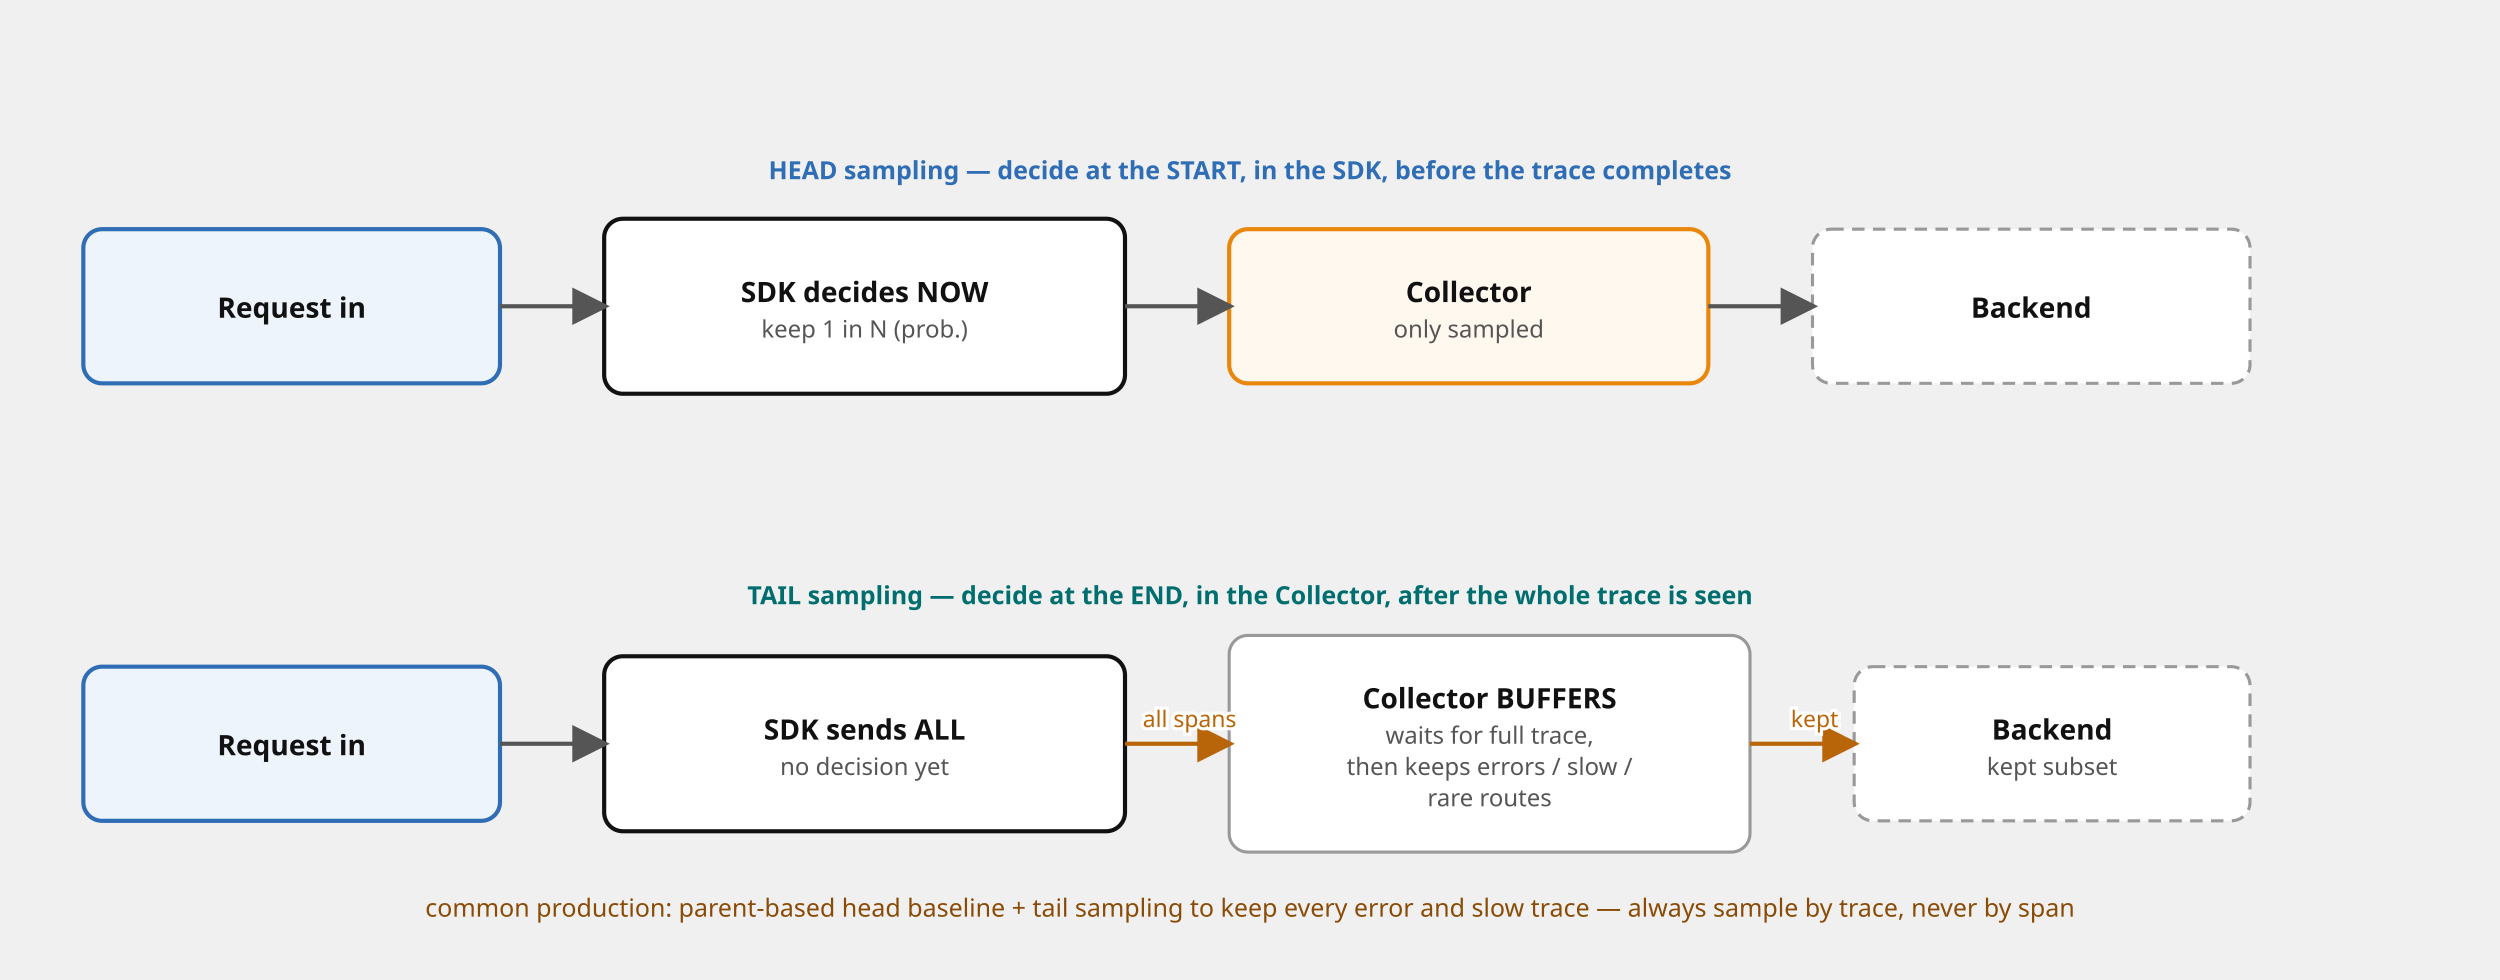
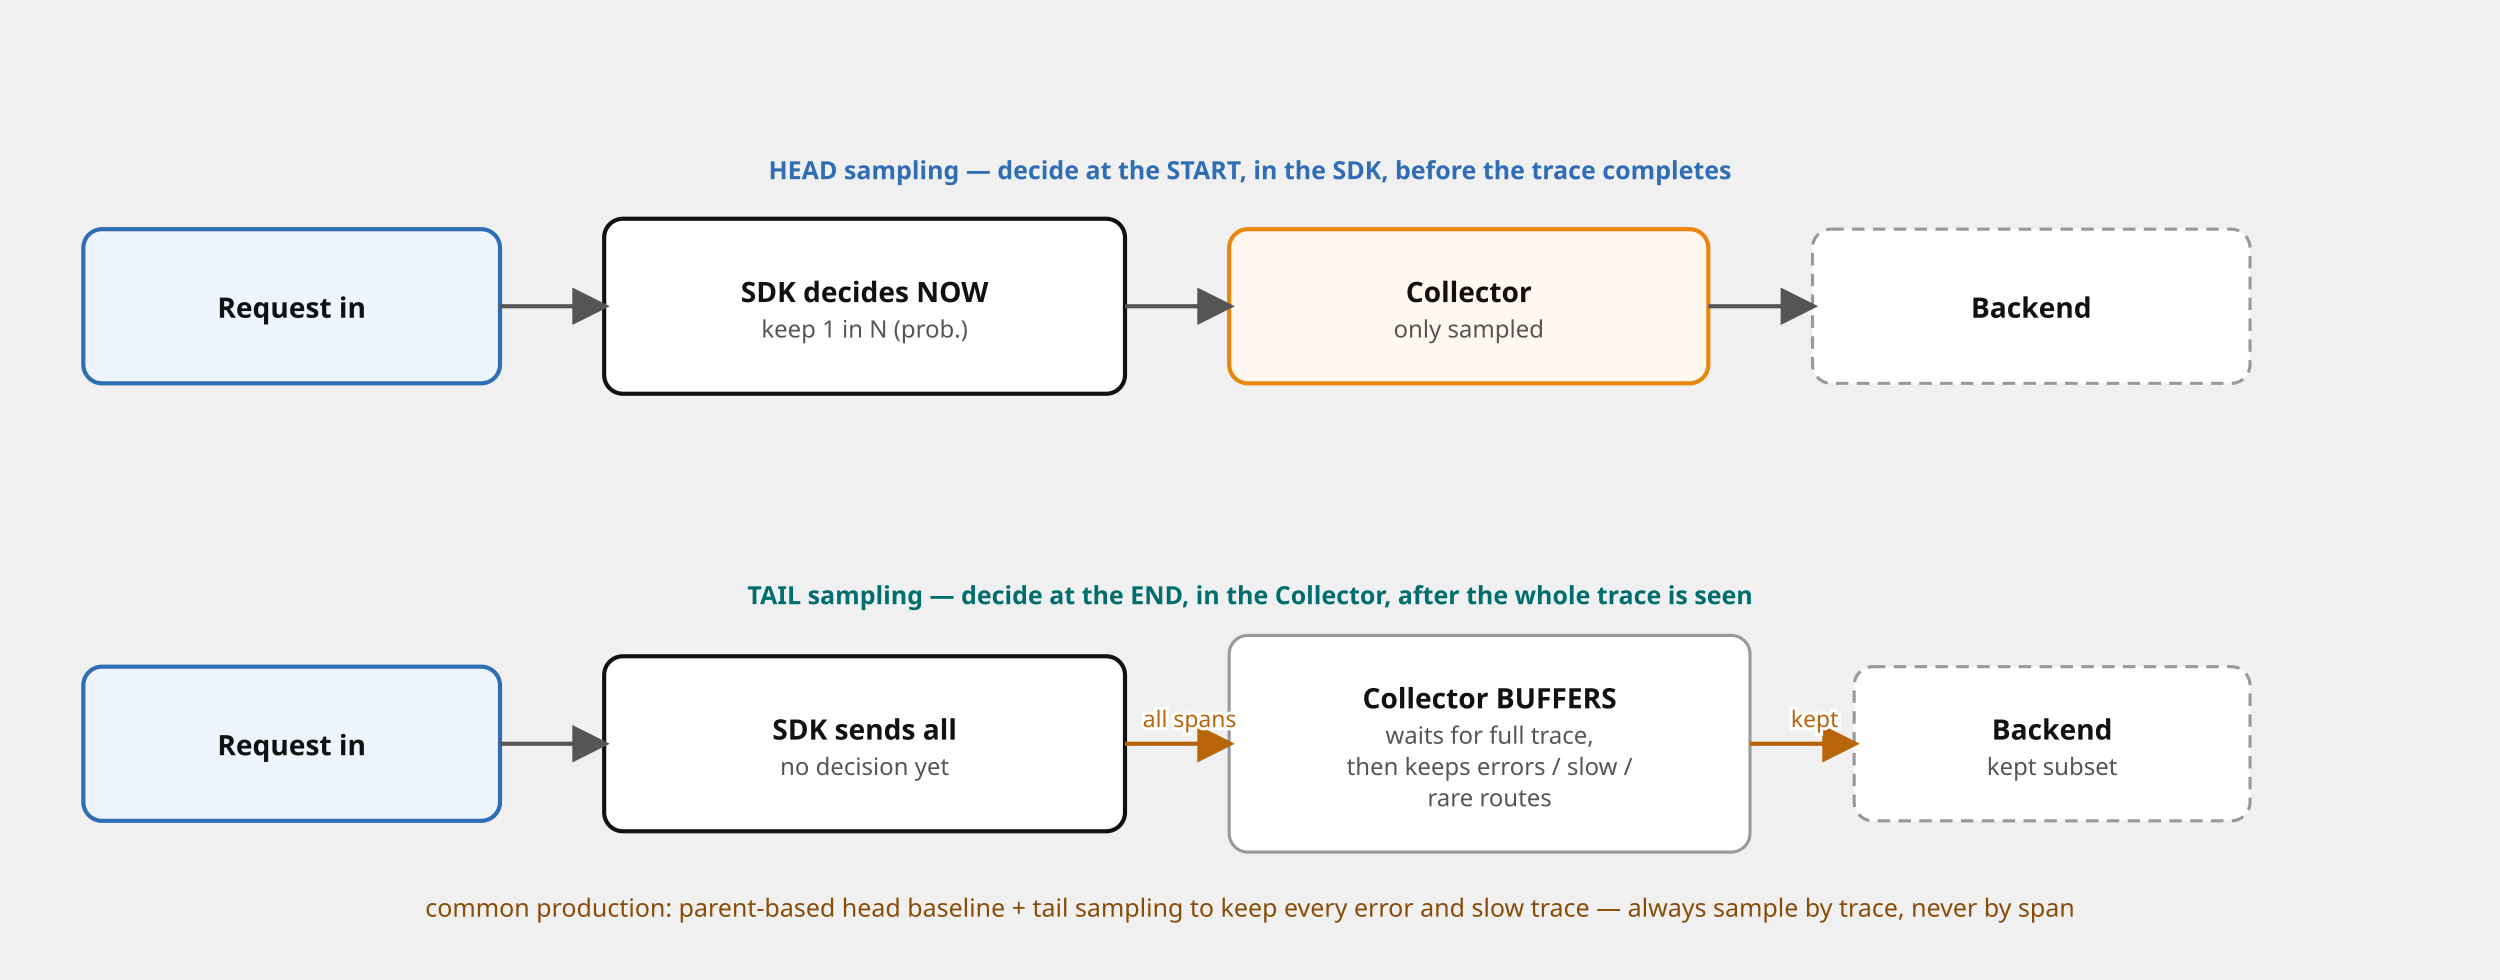
<svg xmlns="http://www.w3.org/2000/svg" viewBox="0 0 1200 470" font-family="'Red Hat Text', system-ui, sans-serif" role="img">
  <defs>
    <marker id="a" viewBox="0 0 10 10" refX="8.5" refY="5" markerWidth="9" markerHeight="9" orient="auto-start-reverse">
      <path d="M0,0 L10,5 L0,10 z" fill="#555" />
    </marker>
    <marker id="am" viewBox="0 0 10 10" refX="8.5" refY="5" markerWidth="9" markerHeight="9" orient="auto-start-reverse">
      <path d="M0,0 L10,5 L0,10 z" fill="#b8650a" />
    </marker>
  </defs>
  <rect x="40" y="110" width="200" height="74" rx="9" fill="#eef4fb" stroke="#2f6db5" stroke-width="2" />
  <text x="140.0" y="152.5" font-size="13.5" font-weight="700" fill="#111111" text-anchor="middle">Request in</text>
  <rect x="290" y="105" width="250" height="84" rx="9" fill="#ffffff" stroke="#111111" stroke-width="2" />
  <text x="415.0" y="145.0" font-size="13.5" font-weight="700" fill="#111111" text-anchor="middle">SDK decides NOW</text>
  <text x="415.0" y="162.0" font-size="11.5" fill="#555555" text-anchor="middle">keep 1 in N (prob.)</text>
  <rect x="590" y="110" width="230" height="74" rx="9" fill="#fff8ef" stroke="#e8870c" stroke-width="2" />
  <text x="705.0" y="145.0" font-size="13.5" font-weight="700" fill="#111111" text-anchor="middle">Collector</text>
  <text x="705.0" y="162.0" font-size="11.5" fill="#555555" text-anchor="middle">only sampled</text>
  <rect x="870" y="110" width="210" height="74" rx="9" fill="#ffffff" stroke="#999999" stroke-width="1.5" stroke-dasharray="6 4" />
  <text x="975.0" y="152.5" font-size="13.5" font-weight="700" fill="#111111" text-anchor="middle">Backend</text>
  <rect x="40" y="320" width="200" height="74" rx="9" fill="#eef4fb" stroke="#2f6db5" stroke-width="2" />
  <text x="140.0" y="362.5" font-size="13.5" font-weight="700" fill="#111111" text-anchor="middle">Request in</text>
  <rect x="290" y="315" width="250" height="84" rx="9" fill="#ffffff" stroke="#111111" stroke-width="2" />
-   <text x="415.0" y="355.0" font-size="13.5" font-weight="700" fill="#111111" text-anchor="middle">SDK sends ALL</text>
+   <text x="415.0" y="355.0" font-size="13.5" font-weight="700" fill="#111111" text-anchor="middle">SDK sends all</text>
  <text x="415.0" y="372.0" font-size="11.5" fill="#555555" text-anchor="middle">no decision yet</text>
  <rect x="590" y="305" width="250" height="104" rx="9" fill="#ffffff" stroke="#999999" stroke-width="1.5" />
  <text x="715.0" y="340.0" font-size="13.5" font-weight="700" fill="#111111" text-anchor="middle">Collector BUFFERS</text>
  <text x="715.0" y="357.0" font-size="11.5" fill="#555555" text-anchor="middle">waits for full trace,</text>
  <text x="715.0" y="372.0" font-size="11.5" fill="#555555" text-anchor="middle">then keeps errors / slow /</text>
  <text x="715.0" y="387.0" font-size="11.5" fill="#555555" text-anchor="middle">rare routes</text>
  <rect x="890" y="320" width="190" height="74" rx="9" fill="#ffffff" stroke="#999999" stroke-width="1.5" stroke-dasharray="6 4" />
  <text x="985.0" y="355.0" font-size="13.5" font-weight="700" fill="#111111" text-anchor="middle">Backend</text>
  <text x="985.0" y="372.0" font-size="11.5" fill="#555555" text-anchor="middle">kept subset</text>
  <path d="M240,147 L290,147" fill="none" stroke="#555" stroke-width="2" marker-end="url(#a)" />
  <path d="M540,147 L590,147" fill="none" stroke="#555" stroke-width="2" marker-end="url(#a)" />
  <path d="M820,147 L870,147" fill="none" stroke="#555" stroke-width="2" marker-end="url(#a)" />
  <path d="M240,357 L290,357" fill="none" stroke="#555" stroke-width="2" marker-end="url(#a)" />
  <path d="M540,357 L590,357" fill="none" stroke="#b8650a" stroke-width="2" marker-end="url(#am)" />
  <text x="571.0" y="349.0" font-size="11" fill="#ffffff" stroke="#ffffff" stroke-width="3" paint-order="stroke" text-anchor="middle">all spans</text>
  <text x="571.0" y="349.0" font-size="11" fill="#b8650a" text-anchor="middle">all spans</text>
  <path d="M840,357 L890,357" fill="none" stroke="#b8650a" stroke-width="2" marker-end="url(#am)" />
  <text x="871.0" y="349.0" font-size="11" fill="#ffffff" stroke="#ffffff" stroke-width="3" paint-order="stroke" text-anchor="middle">kept</text>
  <text x="871.0" y="349.0" font-size="11" fill="#b8650a" text-anchor="middle">kept</text>
  <text x="600" y="86" font-size="12" fill="#2f6db5" text-anchor="middle" font-weight="700">HEAD sampling — decide at the START, in the SDK, before the trace completes</text>
  <text x="600" y="290" font-size="12" fill="#006e6e" text-anchor="middle" font-weight="700">TAIL sampling — decide at the END, in the Collector, after the whole trace is seen</text>
  <text x="600" y="440" font-size="12" fill="#8a4b06" text-anchor="middle">common production: parent-based head baseline + tail sampling to keep every error and slow trace — always sample by trace, never by span</text>
</svg>
